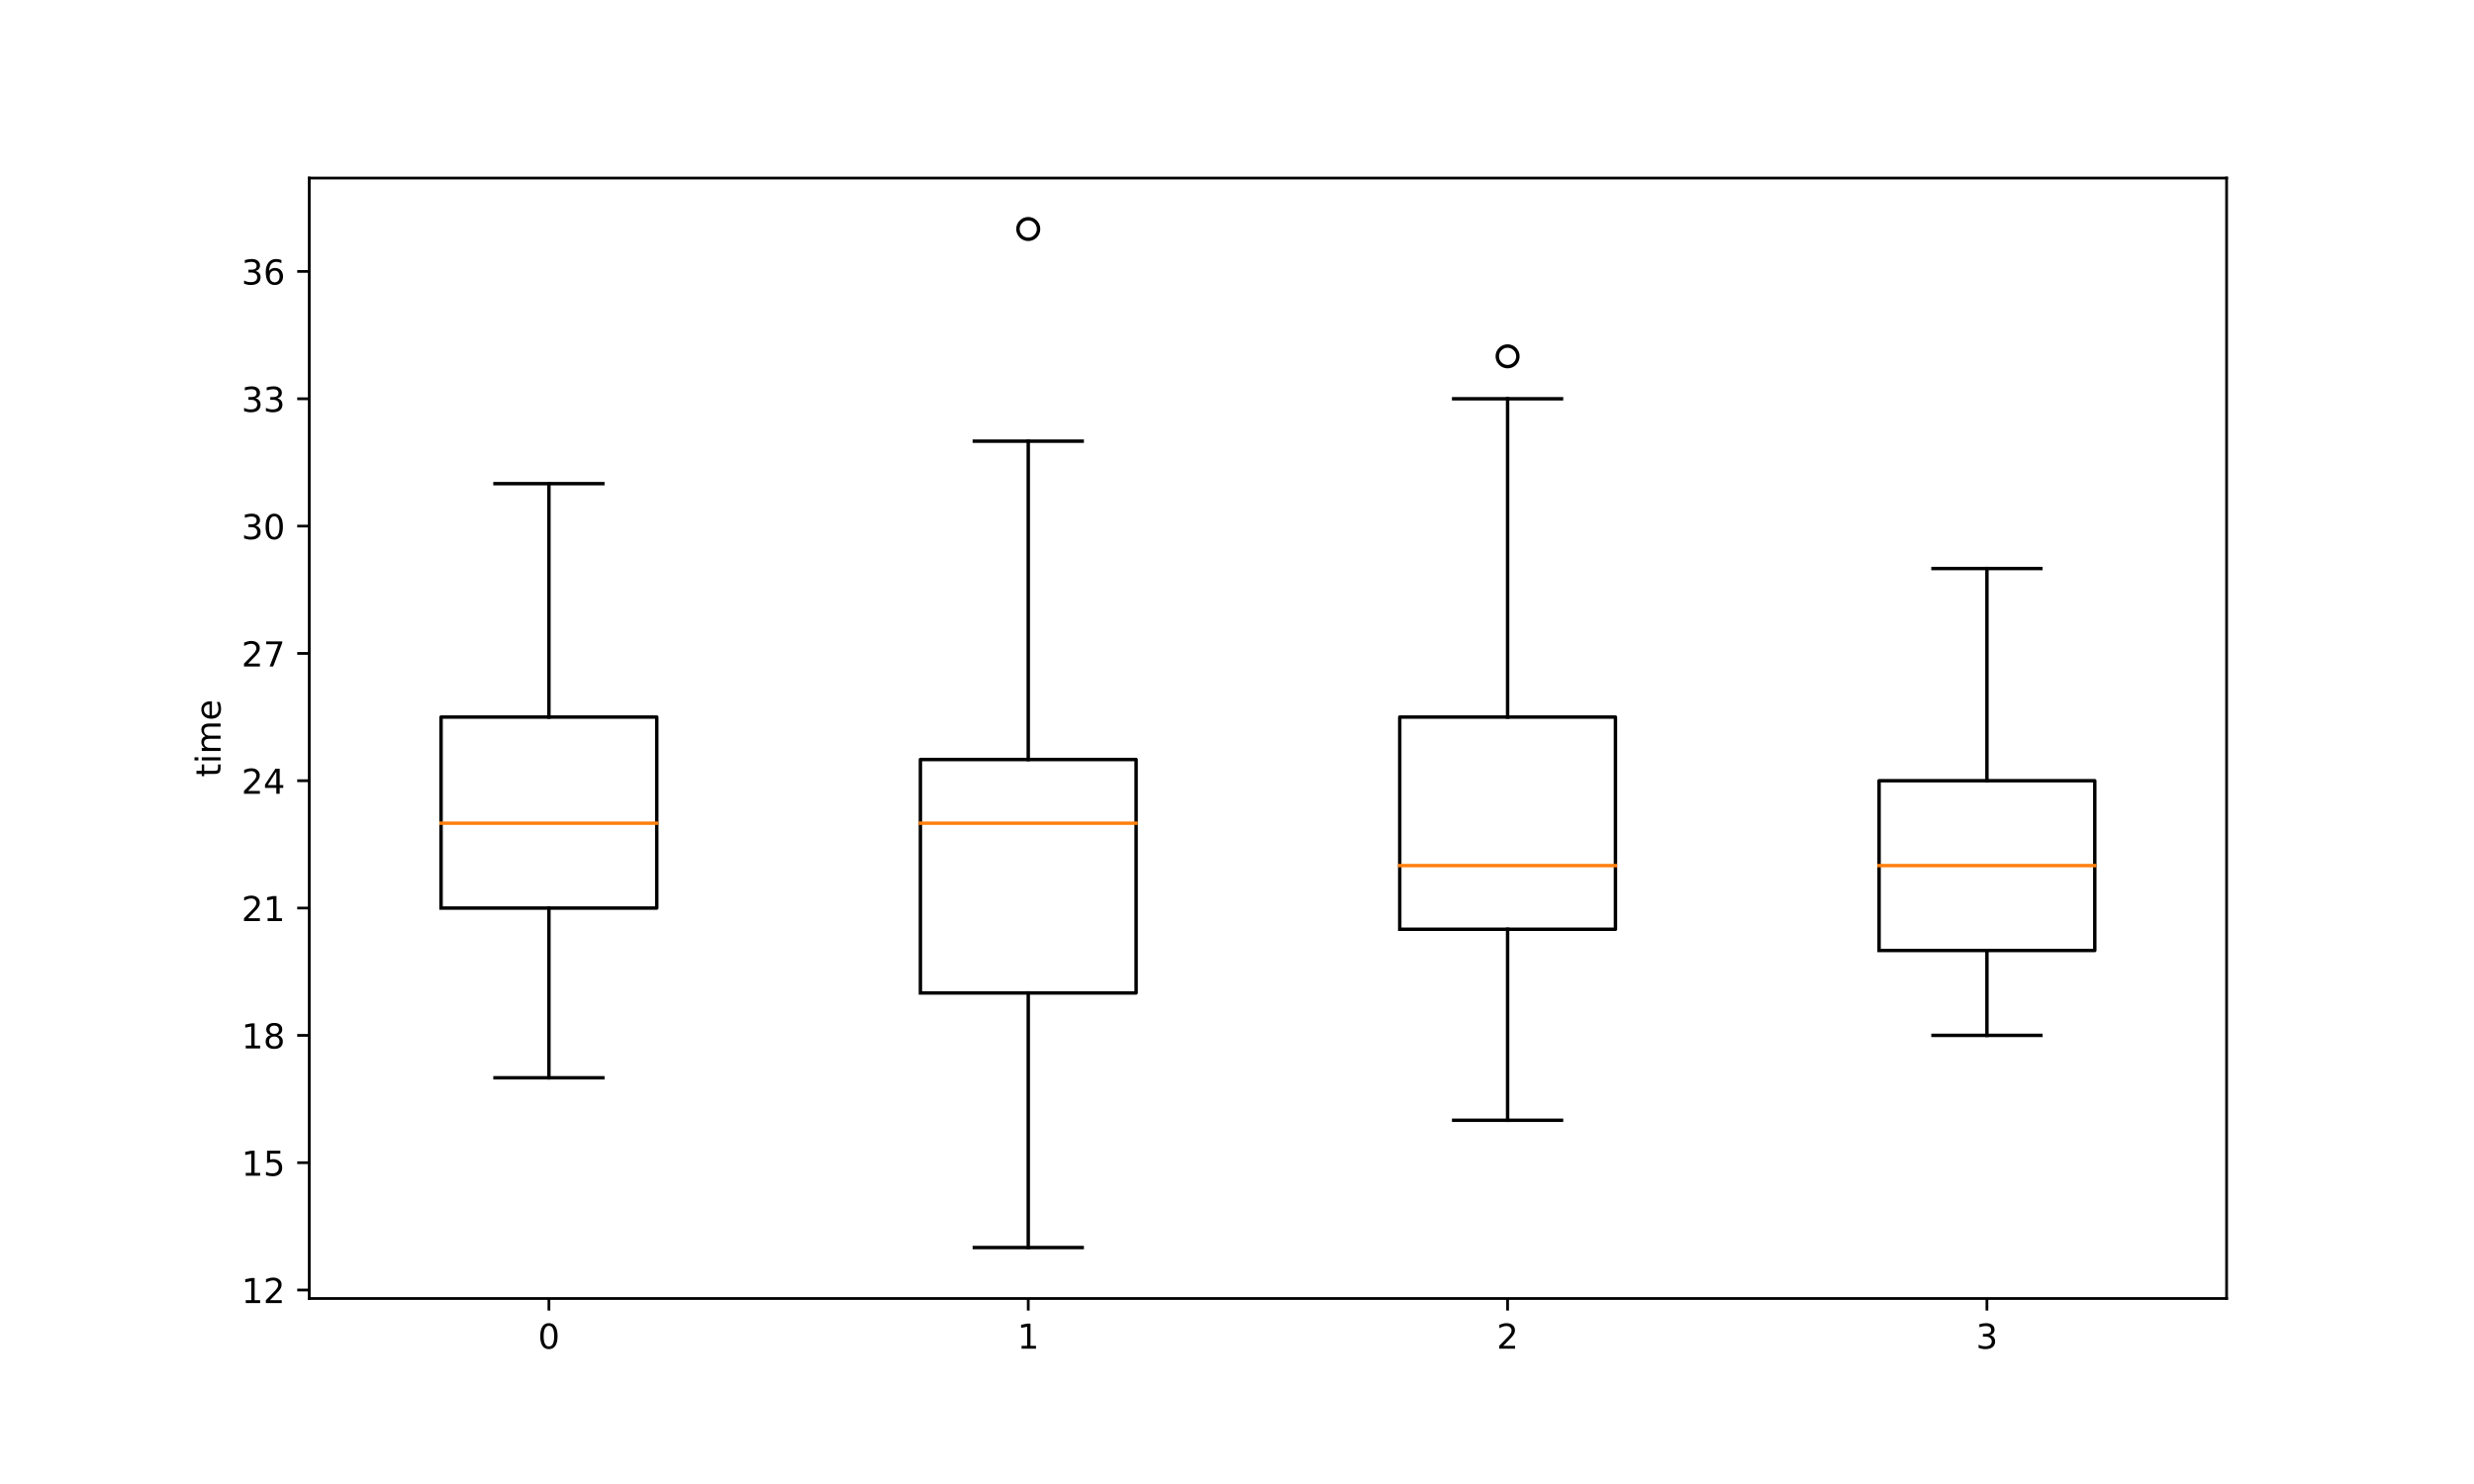
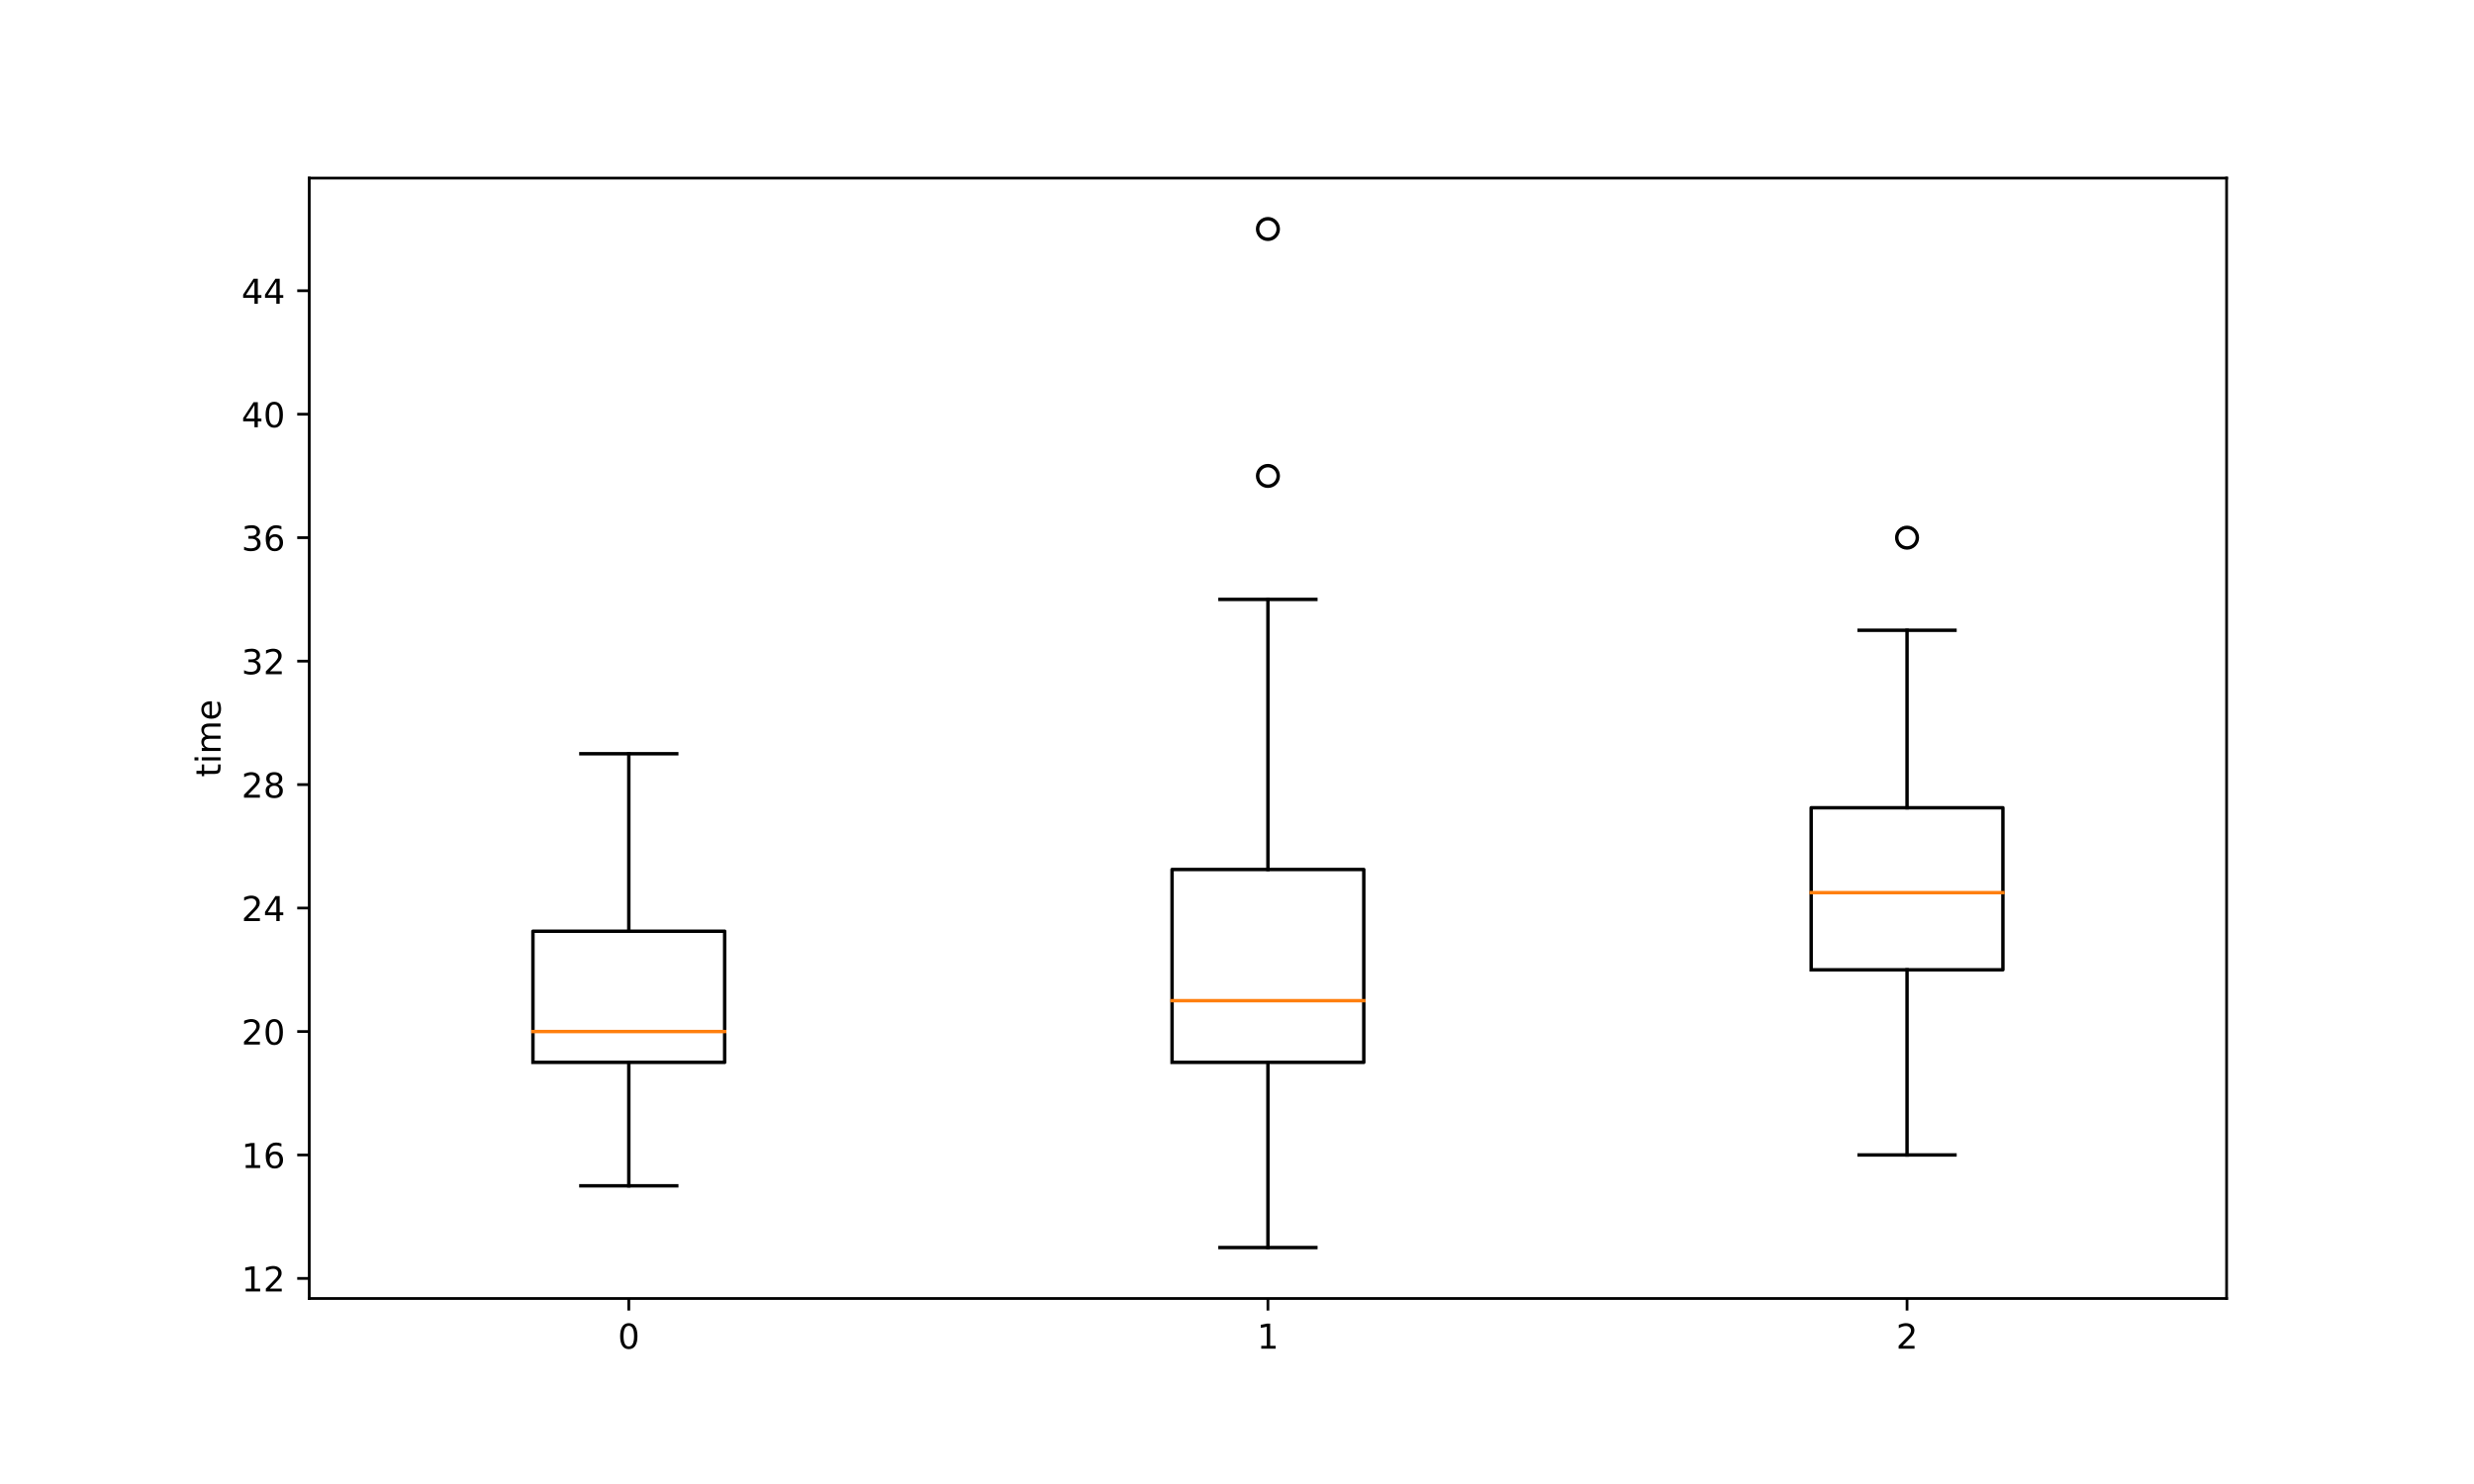
<svg xmlns="http://www.w3.org/2000/svg" xmlns:xlink="http://www.w3.org/1999/xlink" height="432pt" version="1.1" viewBox="0 0 720 432" width="720pt">
  <defs>
    <style type="text/css">*{stroke-linecap:butt;stroke-linejoin:round;}</style>
  </defs>
  <g id="figure_1">
    <g id="patch_1">
      <path d="M 0 432  L 720 432  L 720 0  L 0 0  z " style="fill:none;" />
    </g>
    <g id="axes_1">
      <g id="patch_2">
        <path d="M 90 378  L 648 378  L 648 51.84  L 90 51.84  z " style="fill:none;" />
      </g>
      <g id="matplotlib.axis_1">
        <g id="xtick_1">
          <g id="line2d_1">
            <defs>
-               <path d="M 0 0  L 0 3.5  " id="m2c81d04c3c" style="stroke:#000000;stroke-width:0.8;" />
+               <path d="M 0 0  L 0 3.5  " id="m3b9f34b749" style="stroke:#000000;stroke-width:0.8;" />
            </defs>
            <g>
-               <use style="stroke:#000000;stroke-width:0.8;" x="159.75" xlink:href="#m2c81d04c3c" y="378" />
+               <use style="stroke:#000000;stroke-width:0.8;" x="183" xlink:href="#m3b9f34b749" y="378" />
            </g>
          </g>
          <g id="text_1">
-             <g transform="translate(156.5687 392.5984)scale(0.1 -0.1)">
+             <g transform="translate(179.8187 392.5984)scale(0.1 -0.1)">
              <defs>
                <path d="M 31.781 66.406  Q 24.172 66.406 20.328 58.906  Q 16.5 51.422 16.5 36.375  Q 16.5 21.391 20.328 13.891  Q 24.172 6.391 31.781 6.391  Q 39.453 6.391 43.281 13.891  Q 47.125 21.391 47.125 36.375  Q 47.125 51.422 43.281 58.906  Q 39.453 66.406 31.781 66.406  z M 31.781 74.219  Q 44.047 74.219 50.516 64.516  Q 56.984 54.828 56.984 36.375  Q 56.984 17.969 50.516 8.266  Q 44.047 -1.422 31.781 -1.422  Q 19.531 -1.422 13.062 8.266  Q 6.594 17.969 6.594 36.375  Q 6.594 54.828 13.062 64.516  Q 19.531 74.219 31.781 74.219  z " id="DejaVuSans-48" />
              </defs>
              <use xlink:href="#DejaVuSans-48" />
            </g>
          </g>
        </g>
        <g id="xtick_2">
          <g id="line2d_2">
            <g>
-               <use style="stroke:#000000;stroke-width:0.8;" x="299.25" xlink:href="#m2c81d04c3c" y="378" />
+               <use style="stroke:#000000;stroke-width:0.8;" x="369" xlink:href="#m3b9f34b749" y="378" />
            </g>
          </g>
          <g id="text_2">
-             <g transform="translate(296.0688 392.5984)scale(0.1 -0.1)">
+             <g transform="translate(365.8188 392.5984)scale(0.1 -0.1)">
              <defs>
                <path d="M 12.406 8.297  L 28.516 8.297  L 28.516 63.922  L 10.984 60.406  L 10.984 69.391  L 28.422 72.906  L 38.281 72.906  L 38.281 8.297  L 54.391 8.297  L 54.391 0  L 12.406 0  z " id="DejaVuSans-49" />
              </defs>
              <use xlink:href="#DejaVuSans-49" />
            </g>
          </g>
        </g>
        <g id="xtick_3">
          <g id="line2d_3">
            <g>
-               <use style="stroke:#000000;stroke-width:0.8;" x="438.75" xlink:href="#m2c81d04c3c" y="378" />
+               <use style="stroke:#000000;stroke-width:0.8;" x="555" xlink:href="#m3b9f34b749" y="378" />
            </g>
          </g>
          <g id="text_3">
-             <g transform="translate(435.5688 392.5984)scale(0.1 -0.1)">
+             <g transform="translate(551.8188 392.5984)scale(0.1 -0.1)">
              <defs>
                <path d="M 19.188 8.297  L 53.609 8.297  L 53.609 0  L 7.328 0  L 7.328 8.297  Q 12.938 14.109 22.625 23.891  Q 32.328 33.688 34.812 36.531  Q 39.547 41.844 41.422 45.531  Q 43.312 49.219 43.312 52.781  Q 43.312 58.594 39.234 62.25  Q 35.156 65.922 28.609 65.922  Q 23.969 65.922 18.812 64.312  Q 13.672 62.703 7.812 59.422  L 7.812 69.391  Q 13.766 71.781 18.938 73  Q 24.125 74.219 28.422 74.219  Q 39.75 74.219 46.484 68.547  Q 53.219 62.891 53.219 53.422  Q 53.219 48.922 51.531 44.891  Q 49.859 40.875 45.406 35.406  Q 44.188 33.984 37.641 27.219  Q 31.109 20.453 19.188 8.297  z " id="DejaVuSans-50" />
              </defs>
              <use xlink:href="#DejaVuSans-50" />
-             </g>
-           </g>
-         </g>
-         <g id="xtick_4">
-           <g id="line2d_4">
-             <g>
-               <use style="stroke:#000000;stroke-width:0.8;" x="578.25" xlink:href="#m2c81d04c3c" y="378" />
-             </g>
-           </g>
-           <g id="text_4">
-             <g transform="translate(575.0688 392.5984)scale(0.1 -0.1)">
-               <defs>
-                 <path d="M 40.578 39.312  Q 47.656 37.797 51.625 33  Q 55.609 28.219 55.609 21.188  Q 55.609 10.406 48.188 4.484  Q 40.766 -1.422 27.094 -1.422  Q 22.516 -1.422 17.656 -0.516  Q 12.797 0.391 7.625 2.203  L 7.625 11.719  Q 11.719 9.328 16.594 8.109  Q 21.484 6.891 26.812 6.891  Q 36.078 6.891 40.938 10.547  Q 45.797 14.203 45.797 21.188  Q 45.797 27.641 41.281 31.266  Q 36.766 34.906 28.719 34.906  L 20.219 34.906  L 20.219 43.016  L 29.109 43.016  Q 36.375 43.016 40.234 45.922  Q 44.094 48.828 44.094 54.297  Q 44.094 59.906 40.109 62.906  Q 36.141 65.922 28.719 65.922  Q 24.656 65.922 20.016 65.031  Q 15.375 64.156 9.812 62.312  L 9.812 71.094  Q 15.438 72.656 20.344 73.438  Q 25.25 74.219 29.594 74.219  Q 40.828 74.219 47.359 69.109  Q 53.906 64.016 53.906 55.328  Q 53.906 49.266 50.438 45.094  Q 46.969 40.922 40.578 39.312  z " id="DejaVuSans-51" />
-               </defs>
-               <use xlink:href="#DejaVuSans-51" />
            </g>
          </g>
        </g>
      </g>
      <g id="matplotlib.axis_2">
        <g id="ytick_1">
-           <g id="line2d_5">
+           <g id="line2d_4">
            <defs>
-               <path d="M 0 0  L -3.5 0  " id="mfc9f412908" style="stroke:#000000;stroke-width:0.8;" />
+               <path d="M 0 0  L -3.5 0  " id="mb0ead861f2" style="stroke:#000000;stroke-width:0.8;" />
            </defs>
            <g>
-               <use style="stroke:#000000;stroke-width:0.8;" x="90" xlink:href="#mfc9f412908" y="375.529" />
-             </g>
-           </g>
-           <g id="text_5">
-             <g transform="translate(70.275 379.3283)scale(0.1 -0.1)">
+               <use style="stroke:#000000;stroke-width:0.8;" x="90" xlink:href="#mb0ead861f2" y="372.16" />
+             </g>
+           </g>
+           <g id="text_4">
+             <g transform="translate(70.275 375.9589)scale(0.1 -0.1)">
              <use xlink:href="#DejaVuSans-49" />
              <use x="63.623" xlink:href="#DejaVuSans-50" />
            </g>
          </g>
        </g>
        <g id="ytick_2">
+           <g id="line2d_5">
+             <g>
+               <use style="stroke:#000000;stroke-width:0.8;" x="90" xlink:href="#mb0ead861f2" y="336.219" />
+             </g>
+           </g>
+           <g id="text_5">
+             <g transform="translate(70.275 340.0184)scale(0.1 -0.1)">
+               <defs>
+                 <path d="M 33.016 40.375  Q 26.375 40.375 22.484 35.828  Q 18.609 31.297 18.609 23.391  Q 18.609 15.531 22.484 10.953  Q 26.375 6.391 33.016 6.391  Q 39.656 6.391 43.531 10.953  Q 47.406 15.531 47.406 23.391  Q 47.406 31.297 43.531 35.828  Q 39.656 40.375 33.016 40.375  z M 52.594 71.297  L 52.594 62.312  Q 48.875 64.062 45.094 64.984  Q 41.312 65.922 37.594 65.922  Q 27.828 65.922 22.672 59.328  Q 17.531 52.734 16.797 39.406  Q 19.672 43.656 24.016 45.922  Q 28.375 48.188 33.594 48.188  Q 44.578 48.188 50.953 41.516  Q 57.328 34.859 57.328 23.391  Q 57.328 12.156 50.688 5.359  Q 44.047 -1.422 33.016 -1.422  Q 20.359 -1.422 13.672 8.266  Q 6.984 17.969 6.984 36.375  Q 6.984 53.656 15.188 63.938  Q 23.391 74.219 37.203 74.219  Q 40.922 74.219 44.703 73.484  Q 48.484 72.75 52.594 71.297  z " id="DejaVuSans-54" />
+               </defs>
+               <use xlink:href="#DejaVuSans-49" />
+               <use x="63.623" xlink:href="#DejaVuSans-54" />
+             </g>
+           </g>
+         </g>
+         <g id="ytick_3">
          <g id="line2d_6">
            <g>
-               <use style="stroke:#000000;stroke-width:0.8;" x="90" xlink:href="#mfc9f412908" y="338.465" />
+               <use style="stroke:#000000;stroke-width:0.8;" x="90" xlink:href="#mb0ead861f2" y="300.279" />
            </g>
          </g>
          <g id="text_6">
-             <g transform="translate(70.275 342.2647)scale(0.1 -0.1)">
-               <defs>
-                 <path d="M 10.797 72.906  L 49.516 72.906  L 49.516 64.594  L 19.828 64.594  L 19.828 46.734  Q 21.969 47.469 24.109 47.828  Q 26.266 48.188 28.422 48.188  Q 40.625 48.188 47.75 41.5  Q 54.891 34.812 54.891 23.391  Q 54.891 11.625 47.562 5.094  Q 40.234 -1.422 26.906 -1.422  Q 22.312 -1.422 17.547 -0.641  Q 12.797 0.141 7.719 1.703  L 7.719 11.625  Q 12.109 9.234 16.797 8.062  Q 21.484 6.891 26.703 6.891  Q 35.156 6.891 40.078 11.328  Q 45.016 15.766 45.016 23.391  Q 45.016 31 40.078 35.438  Q 35.156 39.891 26.703 39.891  Q 22.75 39.891 18.812 39.016  Q 14.891 38.141 10.797 36.281  z " id="DejaVuSans-53" />
-               </defs>
-               <use xlink:href="#DejaVuSans-49" />
-               <use x="63.623" xlink:href="#DejaVuSans-53" />
-             </g>
-           </g>
-         </g>
-         <g id="ytick_3">
+             <g transform="translate(70.275 304.0779)scale(0.1 -0.1)">
+               <use xlink:href="#DejaVuSans-50" />
+               <use x="63.623" xlink:href="#DejaVuSans-48" />
+             </g>
+           </g>
+         </g>
+         <g id="ytick_4">
          <g id="line2d_7">
            <g>
-               <use style="stroke:#000000;stroke-width:0.8;" x="90" xlink:href="#mfc9f412908" y="301.402" />
+               <use style="stroke:#000000;stroke-width:0.8;" x="90" xlink:href="#mb0ead861f2" y="264.338" />
            </g>
          </g>
          <g id="text_7">
-             <g transform="translate(70.275 305.201)scale(0.1 -0.1)">
+             <g transform="translate(70.275 268.1374)scale(0.1 -0.1)">
+               <defs>
+                 <path d="M 37.797 64.312  L 12.891 25.391  L 37.797 25.391  z M 35.203 72.906  L 47.609 72.906  L 47.609 25.391  L 58.016 25.391  L 58.016 17.188  L 47.609 17.188  L 47.609 0  L 37.797 0  L 37.797 17.188  L 4.891 17.188  L 4.891 26.703  z " id="DejaVuSans-52" />
+               </defs>
+               <use xlink:href="#DejaVuSans-50" />
+               <use x="63.623" xlink:href="#DejaVuSans-52" />
+             </g>
+           </g>
+         </g>
+         <g id="ytick_5">
+           <g id="line2d_8">
+             <g>
+               <use style="stroke:#000000;stroke-width:0.8;" x="90" xlink:href="#mb0ead861f2" y="228.398" />
+             </g>
+           </g>
+           <g id="text_8">
+             <g transform="translate(70.275 232.1969)scale(0.1 -0.1)">
              <defs>
                <path d="M 31.781 34.625  Q 24.75 34.625 20.719 30.859  Q 16.703 27.094 16.703 20.516  Q 16.703 13.922 20.719 10.156  Q 24.75 6.391 31.781 6.391  Q 38.812 6.391 42.859 10.172  Q 46.922 13.969 46.922 20.516  Q 46.922 27.094 42.891 30.859  Q 38.875 34.625 31.781 34.625  z M 21.922 38.812  Q 15.578 40.375 12.031 44.719  Q 8.5 49.078 8.5 55.328  Q 8.5 64.062 14.719 69.141  Q 20.953 74.219 31.781 74.219  Q 42.672 74.219 48.875 69.141  Q 55.078 64.062 55.078 55.328  Q 55.078 49.078 51.531 44.719  Q 48 40.375 41.703 38.812  Q 48.828 37.156 52.797 32.312  Q 56.781 27.484 56.781 20.516  Q 56.781 9.906 50.312 4.234  Q 43.844 -1.422 31.781 -1.422  Q 19.734 -1.422 13.25 4.234  Q 6.781 9.906 6.781 20.516  Q 6.781 27.484 10.781 32.312  Q 14.797 37.156 21.922 38.812  z M 18.312 54.391  Q 18.312 48.734 21.844 45.562  Q 25.391 42.391 31.781 42.391  Q 38.141 42.391 41.719 45.562  Q 45.312 48.734 45.312 54.391  Q 45.312 60.062 41.719 63.234  Q 38.141 66.406 31.781 66.406  Q 25.391 66.406 21.844 63.234  Q 18.312 60.062 18.312 54.391  z " id="DejaVuSans-56" />
              </defs>
-               <use xlink:href="#DejaVuSans-49" />
+               <use xlink:href="#DejaVuSans-50" />
              <use x="63.623" xlink:href="#DejaVuSans-56" />
            </g>
          </g>
        </g>
-         <g id="ytick_4">
-           <g id="line2d_8">
-             <g>
-               <use style="stroke:#000000;stroke-width:0.8;" x="90" xlink:href="#mfc9f412908" y="264.338" />
-             </g>
-           </g>
-           <g id="text_8">
-             <g transform="translate(70.275 268.1374)scale(0.1 -0.1)">
-               <use xlink:href="#DejaVuSans-50" />
-               <use x="63.623" xlink:href="#DejaVuSans-49" />
-             </g>
-           </g>
-         </g>
-         <g id="ytick_5">
+         <g id="ytick_6">
          <g id="line2d_9">
            <g>
-               <use style="stroke:#000000;stroke-width:0.8;" x="90" xlink:href="#mfc9f412908" y="227.275" />
+               <use style="stroke:#000000;stroke-width:0.8;" x="90" xlink:href="#mb0ead861f2" y="192.457" />
            </g>
          </g>
          <g id="text_9">
-             <g transform="translate(70.275 231.0738)scale(0.1 -0.1)">
-               <defs>
-                 <path d="M 37.797 64.312  L 12.891 25.391  L 37.797 25.391  z M 35.203 72.906  L 47.609 72.906  L 47.609 25.391  L 58.016 25.391  L 58.016 17.188  L 47.609 17.188  L 47.609 0  L 37.797 0  L 37.797 17.188  L 4.891 17.188  L 4.891 26.703  z " id="DejaVuSans-52" />
-               </defs>
-               <use xlink:href="#DejaVuSans-50" />
-               <use x="63.623" xlink:href="#DejaVuSans-52" />
-             </g>
-           </g>
-         </g>
-         <g id="ytick_6">
+             <g transform="translate(70.275 196.2564)scale(0.1 -0.1)">
+               <defs>
+                 <path d="M 40.578 39.312  Q 47.656 37.797 51.625 33  Q 55.609 28.219 55.609 21.188  Q 55.609 10.406 48.188 4.484  Q 40.766 -1.422 27.094 -1.422  Q 22.516 -1.422 17.656 -0.516  Q 12.797 0.391 7.625 2.203  L 7.625 11.719  Q 11.719 9.328 16.594 8.109  Q 21.484 6.891 26.812 6.891  Q 36.078 6.891 40.938 10.547  Q 45.797 14.203 45.797 21.188  Q 45.797 27.641 41.281 31.266  Q 36.766 34.906 28.719 34.906  L 20.219 34.906  L 20.219 43.016  L 29.109 43.016  Q 36.375 43.016 40.234 45.922  Q 44.094 48.828 44.094 54.297  Q 44.094 59.906 40.109 62.906  Q 36.141 65.922 28.719 65.922  Q 24.656 65.922 20.016 65.031  Q 15.375 64.156 9.812 62.312  L 9.812 71.094  Q 15.438 72.656 20.344 73.438  Q 25.25 74.219 29.594 74.219  Q 40.828 74.219 47.359 69.109  Q 53.906 64.016 53.906 55.328  Q 53.906 49.266 50.438 45.094  Q 46.969 40.922 40.578 39.312  z " id="DejaVuSans-51" />
+               </defs>
+               <use xlink:href="#DejaVuSans-51" />
+               <use x="63.623" xlink:href="#DejaVuSans-50" />
+             </g>
+           </g>
+         </g>
+         <g id="ytick_7">
          <g id="line2d_10">
            <g>
-               <use style="stroke:#000000;stroke-width:0.8;" x="90" xlink:href="#mfc9f412908" y="190.211" />
+               <use style="stroke:#000000;stroke-width:0.8;" x="90" xlink:href="#mb0ead861f2" y="156.517" />
            </g>
          </g>
          <g id="text_10">
-             <g transform="translate(70.275 194.0101)scale(0.1 -0.1)">
-               <defs>
-                 <path d="M 8.203 72.906  L 55.078 72.906  L 55.078 68.703  L 28.609 0  L 18.312 0  L 43.219 64.594  L 8.203 64.594  z " id="DejaVuSans-55" />
-               </defs>
-               <use xlink:href="#DejaVuSans-50" />
-               <use x="63.623" xlink:href="#DejaVuSans-55" />
-             </g>
-           </g>
-         </g>
-         <g id="ytick_7">
-           <g id="line2d_11">
-             <g>
-               <use style="stroke:#000000;stroke-width:0.8;" x="90" xlink:href="#mfc9f412908" y="153.147" />
-             </g>
-           </g>
-           <g id="text_11">
-             <g transform="translate(70.275 156.9465)scale(0.1 -0.1)">
-               <use xlink:href="#DejaVuSans-51" />
-               <use x="63.623" xlink:href="#DejaVuSans-48" />
-             </g>
-           </g>
-         </g>
-         <g id="ytick_8">
-           <g id="line2d_12">
-             <g>
-               <use style="stroke:#000000;stroke-width:0.8;" x="90" xlink:href="#mfc9f412908" y="116.084" />
-             </g>
-           </g>
-           <g id="text_12">
-             <g transform="translate(70.275 119.8829)scale(0.1 -0.1)">
-               <use xlink:href="#DejaVuSans-51" />
-               <use x="63.623" xlink:href="#DejaVuSans-51" />
-             </g>
-           </g>
-         </g>
-         <g id="ytick_9">
-           <g id="line2d_13">
-             <g>
-               <use style="stroke:#000000;stroke-width:0.8;" x="90" xlink:href="#mfc9f412908" y="79.02" />
-             </g>
-           </g>
-           <g id="text_13">
-             <g transform="translate(70.275 82.81922)scale(0.1 -0.1)">
-               <defs>
-                 <path d="M 33.016 40.375  Q 26.375 40.375 22.484 35.828  Q 18.609 31.297 18.609 23.391  Q 18.609 15.531 22.484 10.953  Q 26.375 6.391 33.016 6.391  Q 39.656 6.391 43.531 10.953  Q 47.406 15.531 47.406 23.391  Q 47.406 31.297 43.531 35.828  Q 39.656 40.375 33.016 40.375  z M 52.594 71.297  L 52.594 62.312  Q 48.875 64.062 45.094 64.984  Q 41.312 65.922 37.594 65.922  Q 27.828 65.922 22.672 59.328  Q 17.531 52.734 16.797 39.406  Q 19.672 43.656 24.016 45.922  Q 28.375 48.188 33.594 48.188  Q 44.578 48.188 50.953 41.516  Q 57.328 34.859 57.328 23.391  Q 57.328 12.156 50.688 5.359  Q 44.047 -1.422 33.016 -1.422  Q 20.359 -1.422 13.672 8.266  Q 6.984 17.969 6.984 36.375  Q 6.984 53.656 15.188 63.938  Q 23.391 74.219 37.203 74.219  Q 40.922 74.219 44.703 73.484  Q 48.484 72.75 52.594 71.297  z " id="DejaVuSans-54" />
-               </defs>
+             <g transform="translate(70.275 160.3159)scale(0.1 -0.1)">
              <use xlink:href="#DejaVuSans-51" />
              <use x="63.623" xlink:href="#DejaVuSans-54" />
            </g>
          </g>
        </g>
-         <g id="text_14">
+         <g id="ytick_8">
+           <g id="line2d_11">
+             <g>
+               <use style="stroke:#000000;stroke-width:0.8;" x="90" xlink:href="#mb0ead861f2" y="120.576" />
+             </g>
+           </g>
+           <g id="text_11">
+             <g transform="translate(70.275 124.3754)scale(0.1 -0.1)">
+               <use xlink:href="#DejaVuSans-52" />
+               <use x="63.623" xlink:href="#DejaVuSans-48" />
+             </g>
+           </g>
+         </g>
+         <g id="ytick_9">
+           <g id="line2d_12">
+             <g>
+               <use style="stroke:#000000;stroke-width:0.8;" x="90" xlink:href="#mb0ead861f2" y="84.636" />
+             </g>
+           </g>
+           <g id="text_12">
+             <g transform="translate(70.275 88.43492)scale(0.1 -0.1)">
+               <use xlink:href="#DejaVuSans-52" />
+               <use x="63.623" xlink:href="#DejaVuSans-52" />
+             </g>
+           </g>
+         </g>
+         <g id="text_13">
          <g transform="translate(64.19531 226.2161)rotate(-90)scale(0.1 -0.1)">
            <defs>
              <path d="M 18.312 70.219  L 18.312 54.688  L 36.812 54.688  L 36.812 47.703  L 18.312 47.703  L 18.312 18.016  Q 18.312 11.328 20.141 9.422  Q 21.969 7.516 27.594 7.516  L 36.812 7.516  L 36.812 0  L 27.594 0  Q 17.188 0 13.234 3.875  Q 9.281 7.766 9.281 18.016  L 9.281 47.703  L 2.688 47.703  L 2.688 54.688  L 9.281 54.688  L 9.281 70.219  z " id="DejaVuSans-116" />
              <path d="M 9.422 54.688  L 18.406 54.688  L 18.406 0  L 9.422 0  z M 9.422 75.984  L 18.406 75.984  L 18.406 64.594  L 9.422 64.594  z " id="DejaVuSans-105" />
              <path d="M 52 44.188  Q 55.375 50.25 60.062 53.125  Q 64.75 56 71.094 56  Q 79.641 56 84.281 50.016  Q 88.922 44.047 88.922 33.016  L 88.922 0  L 79.891 0  L 79.891 32.719  Q 79.891 40.578 77.094 44.375  Q 74.312 48.188 68.609 48.188  Q 61.625 48.188 57.562 43.547  Q 53.516 38.922 53.516 30.906  L 53.516 0  L 44.484 0  L 44.484 32.719  Q 44.484 40.625 41.703 44.406  Q 38.922 48.188 33.109 48.188  Q 26.219 48.188 22.156 43.531  Q 18.109 38.875 18.109 30.906  L 18.109 0  L 9.078 0  L 9.078 54.688  L 18.109 54.688  L 18.109 46.188  Q 21.188 51.219 25.484 53.609  Q 29.781 56 35.688 56  Q 41.656 56 45.828 52.969  Q 50 49.953 52 44.188  z " id="DejaVuSans-109" />
              <path d="M 56.203 29.594  L 56.203 25.203  L 14.891 25.203  Q 15.484 15.922 20.484 11.062  Q 25.484 6.203 34.422 6.203  Q 39.594 6.203 44.453 7.469  Q 49.312 8.734 54.109 11.281  L 54.109 2.781  Q 49.266 0.734 44.188 -0.344  Q 39.109 -1.422 33.891 -1.422  Q 20.797 -1.422 13.156 6.188  Q 5.516 13.812 5.516 26.812  Q 5.516 40.234 12.766 48.109  Q 20.016 56 32.328 56  Q 43.359 56 49.781 48.891  Q 56.203 41.797 56.203 29.594  z M 47.219 32.234  Q 47.125 39.594 43.094 43.984  Q 39.062 48.391 32.422 48.391  Q 24.906 48.391 20.391 44.141  Q 15.875 39.891 15.188 32.172  z " id="DejaVuSans-101" />
            </defs>
            <use xlink:href="#DejaVuSans-116" />
            <use x="39.209" xlink:href="#DejaVuSans-105" />
            <use x="66.992" xlink:href="#DejaVuSans-109" />
            <use x="164.404" xlink:href="#DejaVuSans-101" />
          </g>
        </g>
      </g>
+       <g id="line2d_13">
+         <path clip-path="url(#p112e43fb43)" d="M 155.1 309.264  L 210.9 309.264  L 210.9 271.077  L 155.1 271.077  L 155.1 309.264  " style="fill:none;stroke:#000000;stroke-linecap:square;" />
+       </g>
      <g id="line2d_14">
-         <path clip-path="url(#p84489eefe1)" d="M 128.363 264.338  L 191.137 264.338  L 191.137 208.743  L 128.363 208.743  L 128.363 264.338  " style="fill:none;stroke:#000000;stroke-linecap:square;" />
+         <path clip-path="url(#p112e43fb43)" d="M 183 309.264  L 183 345.204  " style="fill:none;stroke:#000000;stroke-linecap:square;" />
      </g>
      <g id="line2d_15">
-         <path clip-path="url(#p84489eefe1)" d="M 159.75 264.338  L 159.75 313.756  " style="fill:none;stroke:#000000;stroke-linecap:square;" />
+         <path clip-path="url(#p112e43fb43)" d="M 183 271.077  L 183 219.413  " style="fill:none;stroke:#000000;stroke-linecap:square;" />
      </g>
      <g id="line2d_16">
-         <path clip-path="url(#p84489eefe1)" d="M 159.75 208.743  L 159.75 140.793  " style="fill:none;stroke:#000000;stroke-linecap:square;" />
+         <path clip-path="url(#p112e43fb43)" d="M 169.05 345.204  L 196.95 345.204  " style="fill:none;stroke:#000000;stroke-linecap:square;" />
      </g>
      <g id="line2d_17">
-         <path clip-path="url(#p84489eefe1)" d="M 144.056 313.756  L 175.444 313.756  " style="fill:none;stroke:#000000;stroke-linecap:square;" />
-       </g>
-       <g id="line2d_18">
-         <path clip-path="url(#p84489eefe1)" d="M 144.056 140.793  L 175.444 140.793  " style="fill:none;stroke:#000000;stroke-linecap:square;" />
-       </g>
-       <g id="line2d_19" />
+         <path clip-path="url(#p112e43fb43)" d="M 169.05 219.413  L 196.95 219.413  " style="fill:none;stroke:#000000;stroke-linecap:square;" />
+       </g>
+       <g id="line2d_18" />
+       <g id="line2d_19">
+         <path clip-path="url(#p112e43fb43)" d="M 341.1 309.264  L 396.9 309.264  L 396.9 253.107  L 341.1 253.107  L 341.1 309.264  " style="fill:none;stroke:#000000;stroke-linecap:square;" />
+       </g>
      <g id="line2d_20">
-         <path clip-path="url(#p84489eefe1)" d="M 267.863 289.047  L 330.637 289.047  L 330.637 221.097  L 267.863 221.097  L 267.863 289.047  " style="fill:none;stroke:#000000;stroke-linecap:square;" />
+         <path clip-path="url(#p112e43fb43)" d="M 369 309.264  L 369 363.175  " style="fill:none;stroke:#000000;stroke-linecap:square;" />
      </g>
      <g id="line2d_21">
-         <path clip-path="url(#p84489eefe1)" d="M 299.25 289.047  L 299.25 363.175  " style="fill:none;stroke:#000000;stroke-linecap:square;" />
+         <path clip-path="url(#p112e43fb43)" d="M 369 253.107  L 369 174.487  " style="fill:none;stroke:#000000;stroke-linecap:square;" />
      </g>
      <g id="line2d_22">
-         <path clip-path="url(#p84489eefe1)" d="M 299.25 221.097  L 299.25 128.438  " style="fill:none;stroke:#000000;stroke-linecap:square;" />
+         <path clip-path="url(#p112e43fb43)" d="M 355.05 363.175  L 382.95 363.175  " style="fill:none;stroke:#000000;stroke-linecap:square;" />
      </g>
      <g id="line2d_23">
-         <path clip-path="url(#p84489eefe1)" d="M 283.556 363.175  L 314.944 363.175  " style="fill:none;stroke:#000000;stroke-linecap:square;" />
+         <path clip-path="url(#p112e43fb43)" d="M 355.05 174.487  L 382.95 174.487  " style="fill:none;stroke:#000000;stroke-linecap:square;" />
      </g>
      <g id="line2d_24">
-         <path clip-path="url(#p84489eefe1)" d="M 283.556 128.438  L 314.944 128.438  " style="fill:none;stroke:#000000;stroke-linecap:square;" />
+         <defs>
+           <path d="M 0 3  C 0.796 3 1.559 2.684 2.121 2.121  C 2.684 1.559 3 0.796 3 0  C 3 -0.796 2.684 -1.559 2.121 -2.121  C 1.559 -2.684 0.796 -3 0 -3  C -0.796 -3 -1.559 -2.684 -2.121 -2.121  C -2.684 -1.559 -3 -0.796 -3 0  C -3 0.796 -2.684 1.559 -2.121 2.121  C -1.559 2.684 -0.796 3 0 3  z " id="m1791e3e0fa" style="stroke:#000000;" />
+         </defs>
+         <g clip-path="url(#p112e43fb43)">
+           <use style="fill-opacity:0;stroke:#000000;" x="369" xlink:href="#m1791e3e0fa" y="138.546" />
+           <use style="fill-opacity:0;stroke:#000000;" x="369" xlink:href="#m1791e3e0fa" y="66.665" />
+         </g>
      </g>
      <g id="line2d_25">
-         <defs>
-           <path d="M 0 3  C 0.796 3 1.559 2.684 2.121 2.121  C 2.684 1.559 3 0.796 3 0  C 3 -0.796 2.684 -1.559 2.121 -2.121  C 1.559 -2.684 0.796 -3 0 -3  C -0.796 -3 -1.559 -2.684 -2.121 -2.121  C -2.684 -1.559 -3 -0.796 -3 0  C -3 0.796 -2.684 1.559 -2.121 2.121  C -1.559 2.684 -0.796 3 0 3  z " id="m586997b977" style="stroke:#000000;" />
-         </defs>
-         <g clip-path="url(#p84489eefe1)">
-           <use style="fill-opacity:0;stroke:#000000;" x="299.25" xlink:href="#m586997b977" y="66.665" />
-         </g>
+         <path clip-path="url(#p112e43fb43)" d="M 527.1 282.308  L 582.9 282.308  L 582.9 235.137  L 527.1 235.137  L 527.1 282.308  " style="fill:none;stroke:#000000;stroke-linecap:square;" />
      </g>
      <g id="line2d_26">
-         <path clip-path="url(#p84489eefe1)" d="M 407.363 270.515  L 470.137 270.515  L 470.137 208.743  L 407.363 208.743  L 407.363 270.515  " style="fill:none;stroke:#000000;stroke-linecap:square;" />
+         <path clip-path="url(#p112e43fb43)" d="M 555 282.308  L 555 336.219  " style="fill:none;stroke:#000000;stroke-linecap:square;" />
      </g>
      <g id="line2d_27">
-         <path clip-path="url(#p84489eefe1)" d="M 438.75 270.515  L 438.75 326.111  " style="fill:none;stroke:#000000;stroke-linecap:square;" />
+         <path clip-path="url(#p112e43fb43)" d="M 555 235.137  L 555 183.472  " style="fill:none;stroke:#000000;stroke-linecap:square;" />
      </g>
      <g id="line2d_28">
-         <path clip-path="url(#p84489eefe1)" d="M 438.75 208.743  L 438.75 116.084  " style="fill:none;stroke:#000000;stroke-linecap:square;" />
+         <path clip-path="url(#p112e43fb43)" d="M 541.05 336.219  L 568.95 336.219  " style="fill:none;stroke:#000000;stroke-linecap:square;" />
      </g>
      <g id="line2d_29">
-         <path clip-path="url(#p84489eefe1)" d="M 423.056 326.111  L 454.444 326.111  " style="fill:none;stroke:#000000;stroke-linecap:square;" />
+         <path clip-path="url(#p112e43fb43)" d="M 541.05 183.472  L 568.95 183.472  " style="fill:none;stroke:#000000;stroke-linecap:square;" />
      </g>
      <g id="line2d_30">
-         <path clip-path="url(#p84489eefe1)" d="M 423.056 116.084  L 454.444 116.084  " style="fill:none;stroke:#000000;stroke-linecap:square;" />
+         <g clip-path="url(#p112e43fb43)">
+           <use style="fill-opacity:0;stroke:#000000;" x="555" xlink:href="#m1791e3e0fa" y="156.517" />
+         </g>
      </g>
      <g id="line2d_31">
-         <g clip-path="url(#p84489eefe1)">
-           <use style="fill-opacity:0;stroke:#000000;" x="438.75" xlink:href="#m586997b977" y="103.729" />
-         </g>
+         <path clip-path="url(#p112e43fb43)" d="M 155.1 300.279  L 210.9 300.279  " style="fill:none;stroke:#ff7f0e;stroke-linecap:square;" />
      </g>
      <g id="line2d_32">
-         <path clip-path="url(#p84489eefe1)" d="M 546.862 276.693  L 609.638 276.693  L 609.638 227.275  L 546.862 227.275  L 546.862 276.693  " style="fill:none;stroke:#000000;stroke-linecap:square;" />
+         <path clip-path="url(#p112e43fb43)" d="M 341.1 291.294  L 396.9 291.294  " style="fill:none;stroke:#ff7f0e;stroke-linecap:square;" />
      </g>
      <g id="line2d_33">
-         <path clip-path="url(#p84489eefe1)" d="M 578.25 276.693  L 578.25 301.402  " style="fill:none;stroke:#000000;stroke-linecap:square;" />
-       </g>
-       <g id="line2d_34">
-         <path clip-path="url(#p84489eefe1)" d="M 578.25 227.275  L 578.25 165.502  " style="fill:none;stroke:#000000;stroke-linecap:square;" />
-       </g>
-       <g id="line2d_35">
-         <path clip-path="url(#p84489eefe1)" d="M 562.556 301.402  L 593.944 301.402  " style="fill:none;stroke:#000000;stroke-linecap:square;" />
-       </g>
-       <g id="line2d_36">
-         <path clip-path="url(#p84489eefe1)" d="M 562.556 165.502  L 593.944 165.502  " style="fill:none;stroke:#000000;stroke-linecap:square;" />
-       </g>
-       <g id="line2d_37" />
-       <g id="line2d_38">
-         <path clip-path="url(#p84489eefe1)" d="M 128.363 239.629  L 191.137 239.629  " style="fill:none;stroke:#ff7f0e;stroke-linecap:square;" />
-       </g>
-       <g id="line2d_39">
-         <path clip-path="url(#p84489eefe1)" d="M 267.863 239.629  L 330.637 239.629  " style="fill:none;stroke:#ff7f0e;stroke-linecap:square;" />
-       </g>
-       <g id="line2d_40">
-         <path clip-path="url(#p84489eefe1)" d="M 407.363 251.984  L 470.137 251.984  " style="fill:none;stroke:#ff7f0e;stroke-linecap:square;" />
-       </g>
-       <g id="line2d_41">
-         <path clip-path="url(#p84489eefe1)" d="M 546.862 251.984  L 609.638 251.984  " style="fill:none;stroke:#ff7f0e;stroke-linecap:square;" />
+         <path clip-path="url(#p112e43fb43)" d="M 527.1 259.846  L 582.9 259.846  " style="fill:none;stroke:#ff7f0e;stroke-linecap:square;" />
      </g>
      <g id="patch_3">
        <path d="M 90 378  L 90 51.84  " style="fill:none;stroke:#000000;stroke-linecap:square;stroke-linejoin:miter;stroke-width:0.8;" />
      </g>
      <g id="patch_4">
        <path d="M 648 378  L 648 51.84  " style="fill:none;stroke:#000000;stroke-linecap:square;stroke-linejoin:miter;stroke-width:0.8;" />
      </g>
      <g id="patch_5">
        <path d="M 90 378  L 648 378  " style="fill:none;stroke:#000000;stroke-linecap:square;stroke-linejoin:miter;stroke-width:0.8;" />
      </g>
      <g id="patch_6">
        <path d="M 90 51.84  L 648 51.84  " style="fill:none;stroke:#000000;stroke-linecap:square;stroke-linejoin:miter;stroke-width:0.8;" />
      </g>
    </g>
  </g>
  <defs>
-     <clipPath id="p84489eefe1">
+     <clipPath id="p112e43fb43">
      <rect height="326.16" width="558" x="90" y="51.84" />
    </clipPath>
  </defs>
</svg>
